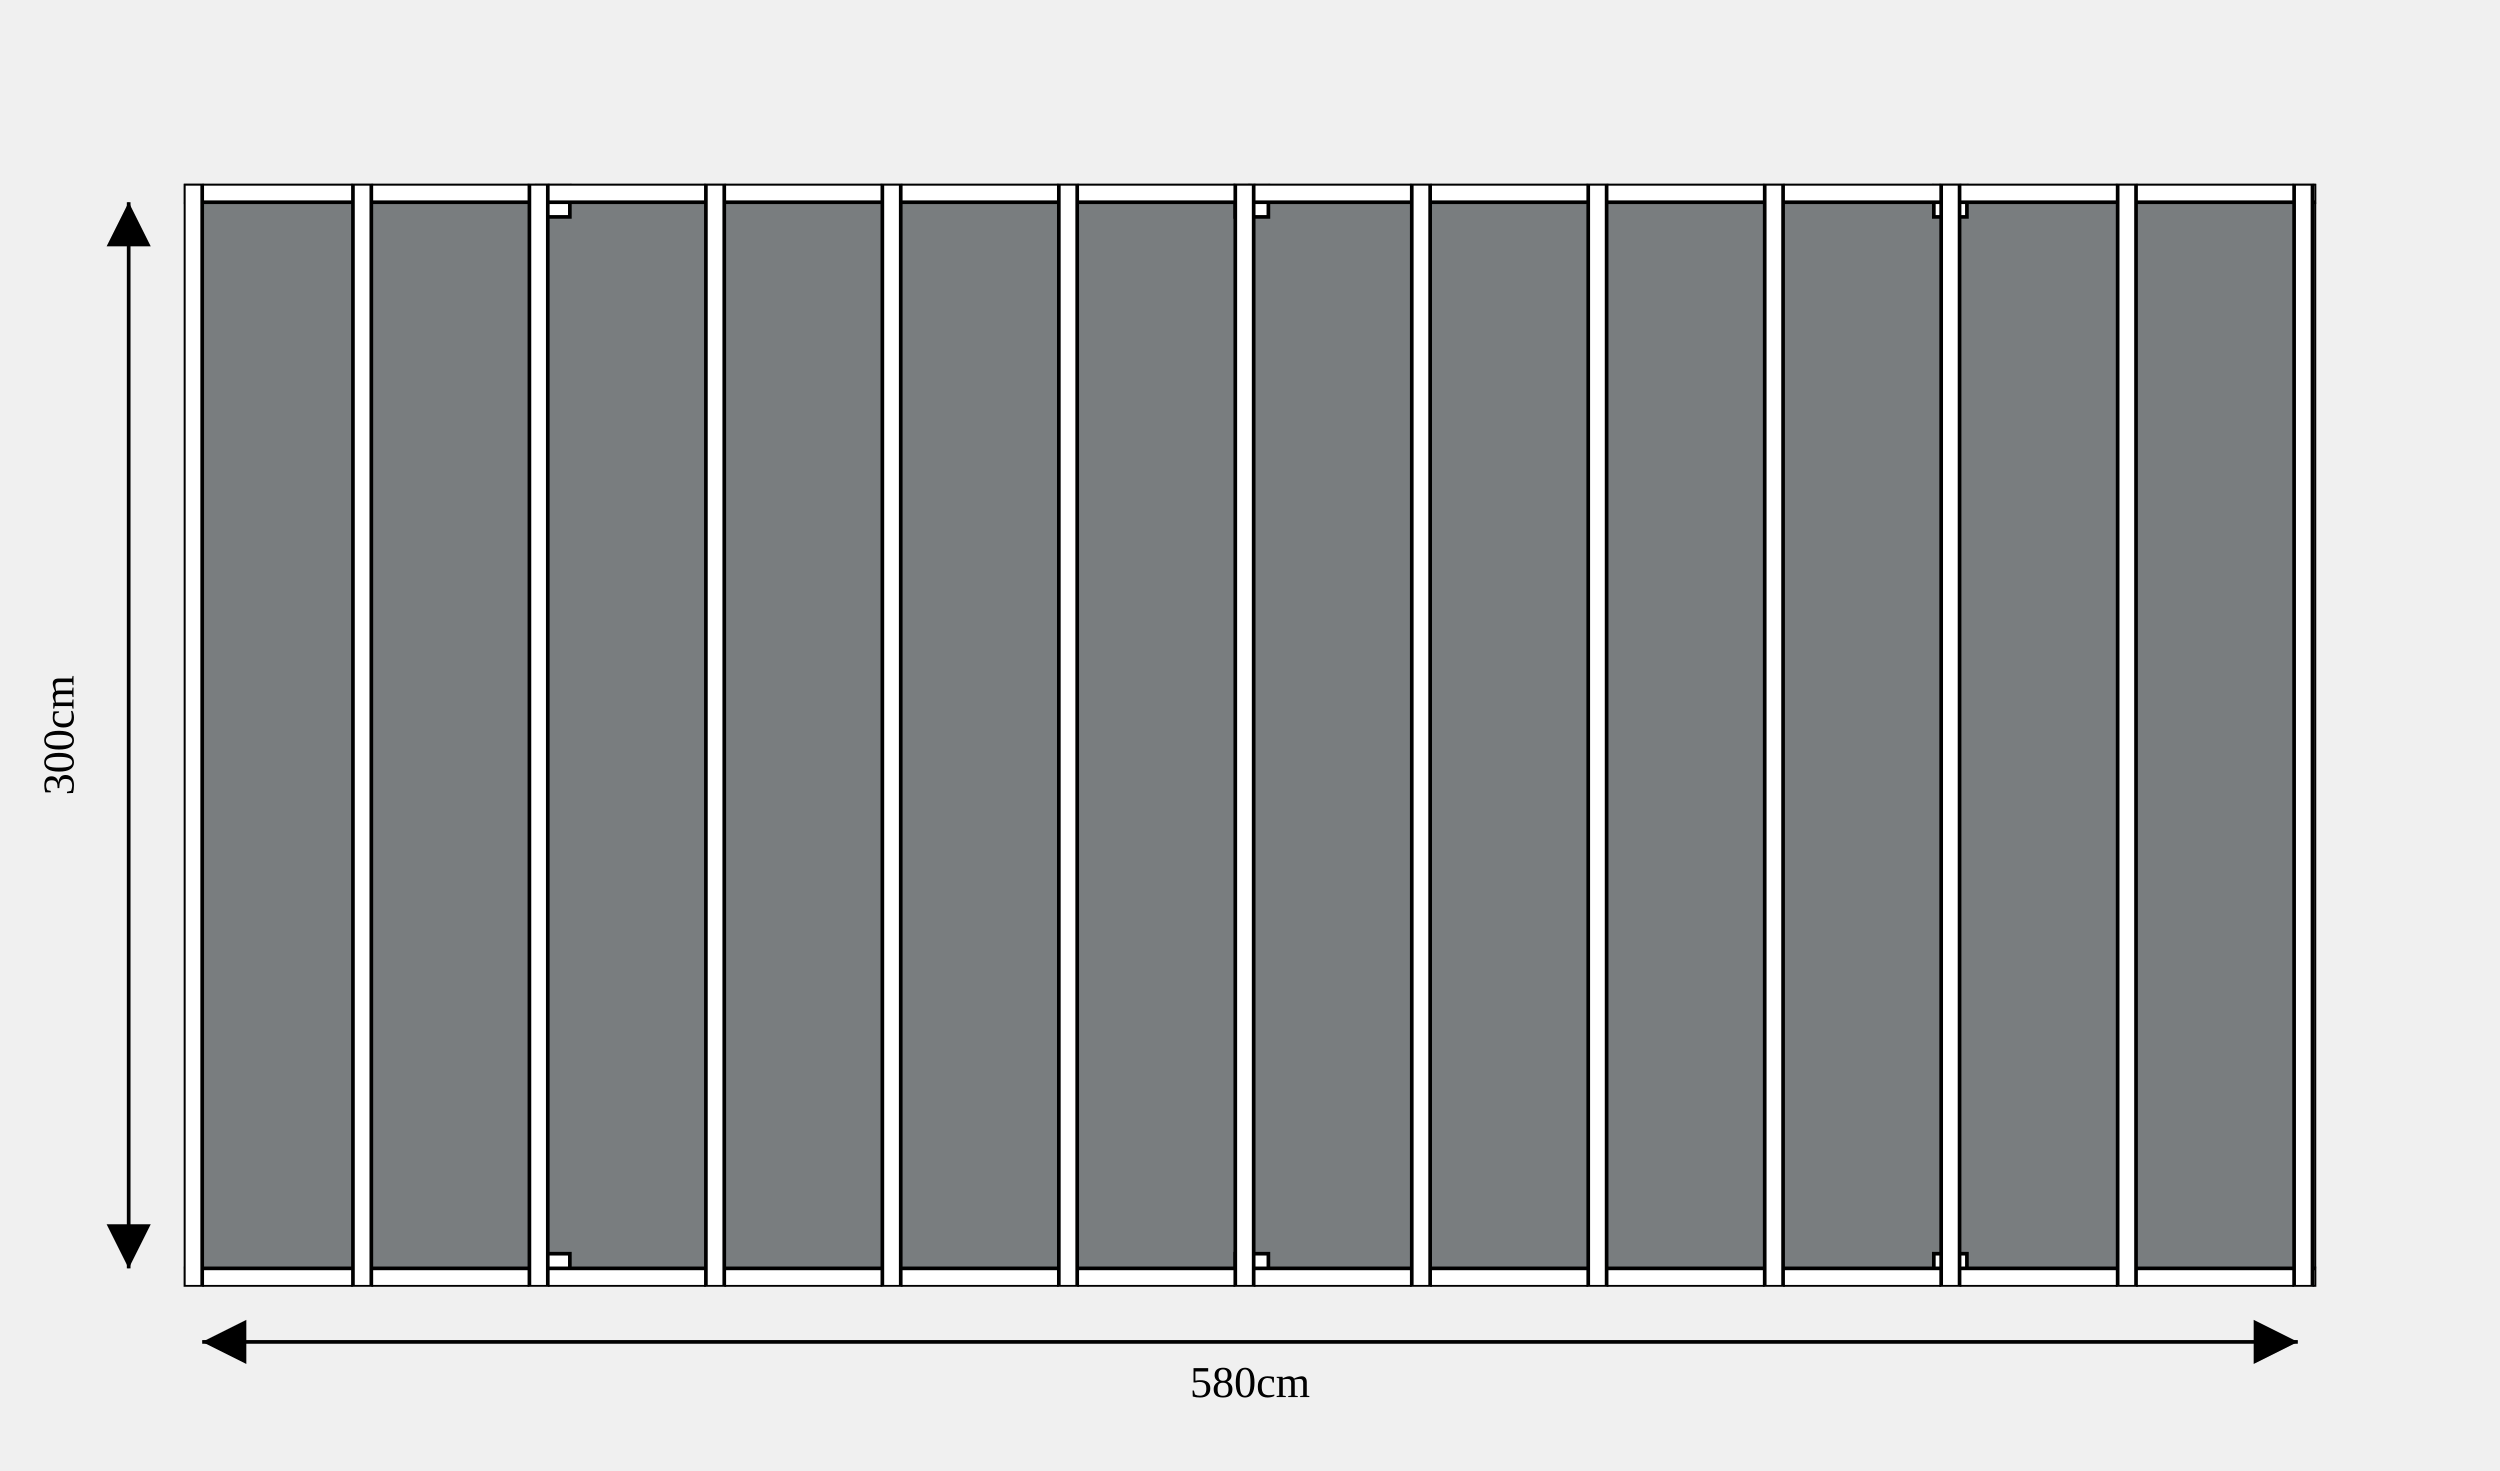
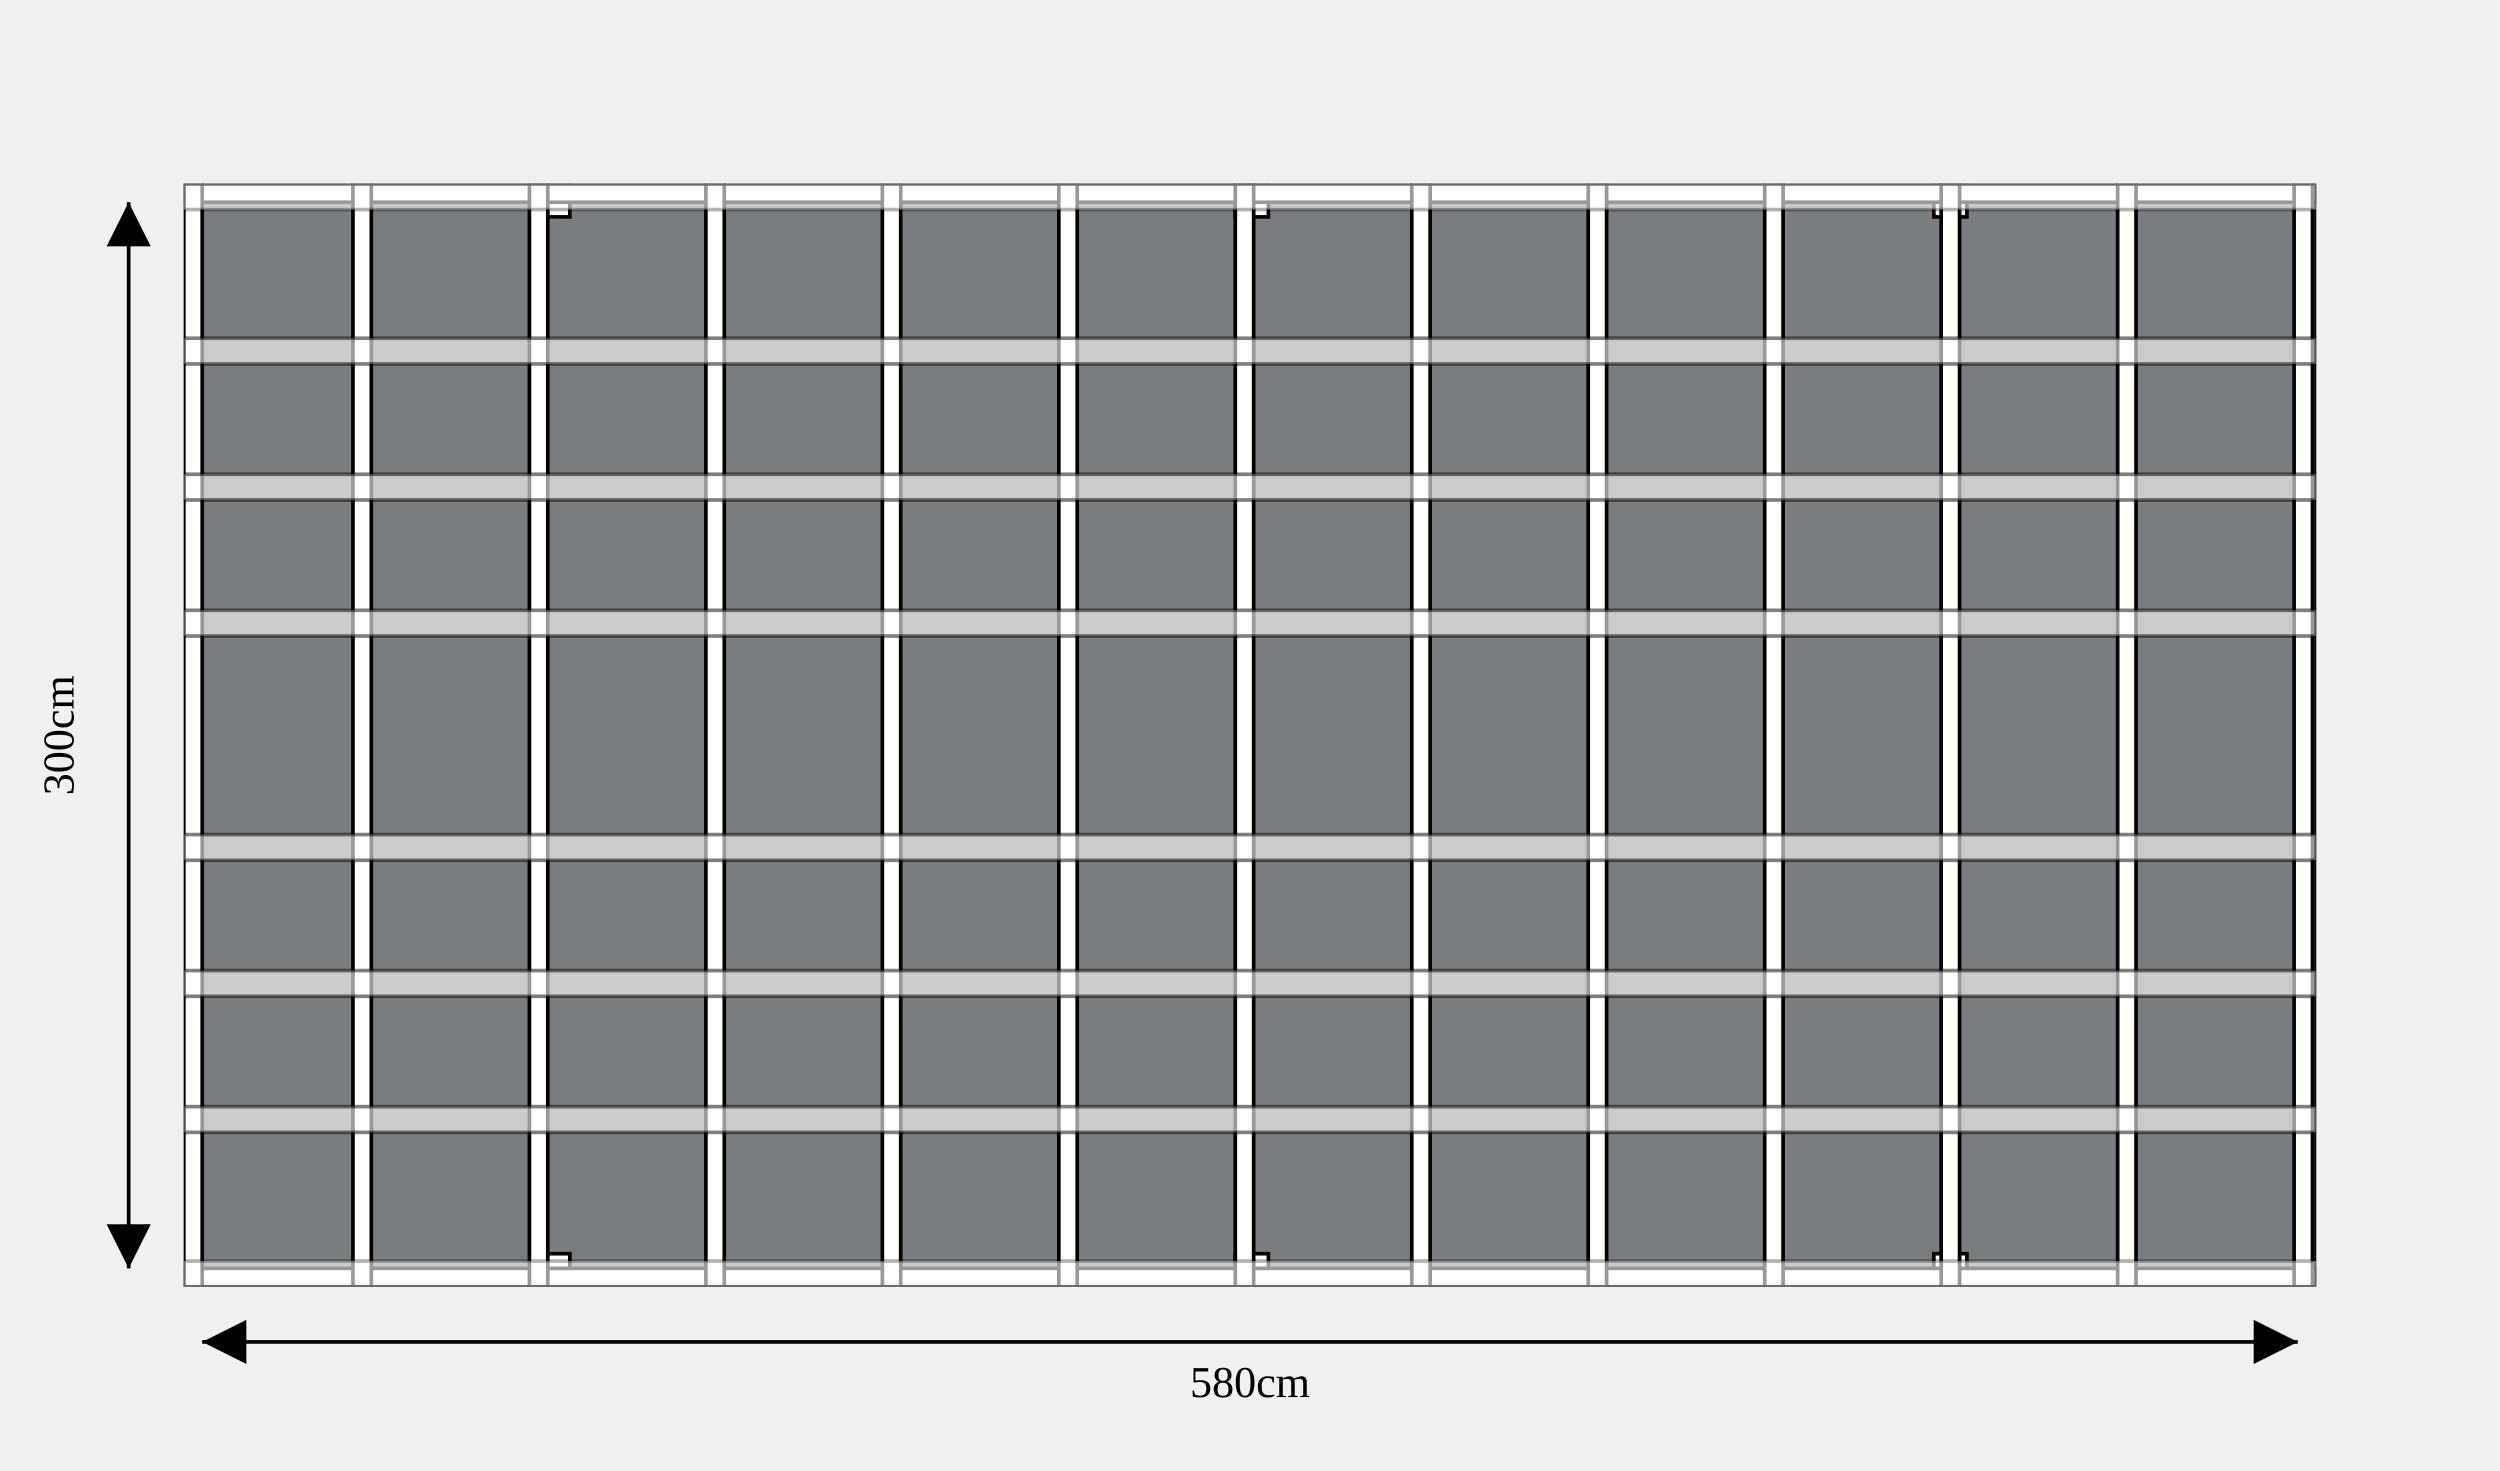
<svg xmlns="http://www.w3.org/2000/svg" version="1.1" height="400" width="680" viewBox="0 0 680 400" preserveAspectRatio="xMinYMin">
  <defs>
    <marker id="beginArrow" markerWidth="12" markerHeight="12" refX="0" refY="6" orient="auto">
      <path d="M0,6 L12,0 L12,12 L0,6" style="fill: #000000;" />
    </marker>
    <marker id="endArrow" markerWidth="12" markerHeight="12" refX="12" refY="6" orient="auto">
      <path d="M0,0 L12,6 L0,12 L0,0 " style="fill: #000000;" />
    </marker>
  </defs>
  <line x1="35" y1="55" x2="35" y2="345" style="stroke: #000000;  marker-start: url(#beginArrow);  marker-end: url(#endArrow);" />
  <line x1="55" y1="365" x2="625" y2="365" style="stroke: #000000;  marker-start: url(#beginArrow);  marker-end: url(#endArrow);" />
  <text style="text-anchor: middle" transform="translate(20,200) rotate(-90)"> 300cm </text>
  <text style="text-anchor: middle" x="340" y="380">580cm </text>
  <svg x="50" y="50" width="580" height="300">
    <rect x="0" y="0" height="300" width="580" style="stroke:#000000; fill:#797D7F" />
    <rect x="96" y="0" height="9" width="9" style="stroke:#000000; fill:#ffffff" />
    <rect x="286" y="0" height="9" width="9" style="stroke:#000000; fill:#ffffff" />
    <rect x="476" y="0" height="9" width="9" style="stroke:#000000; fill:#ffffff" />
    <rect x="96" y="291" height="9" width="9" style="stroke:#000000; fill:#ffffff" />
    <rect x="286" y="291" height="9" width="9" style="stroke:#000000; fill:#ffffff" />
    <rect x="476" y="291" height="9" width="9" style="stroke:#000000; fill:#ffffff" />
    <rect x="0" y="0" height="5" width="290" style="stroke:#000000; fill:#ffffff" />
    <rect x="290" y="0" height="5" width="290" style="stroke:#000000; fill:#ffffff" />
    <rect x="0" y="295" height="5" width="290" style="stroke:#000000; fill:#ffffff" />
    <rect x="290" y="295" height="5" width="290" style="stroke:#000000; fill:#ffffff" />
    <rect x="0" y="0" height="300" width="5" style="stroke:#000000; fill:#ffffff" />
    <rect x="46" y="0" height="300" width="5" style="stroke:#000000; fill:#ffffff" />
    <rect x="94" y="0" height="300" width="5" style="stroke:#000000; fill:#ffffff" />
    <rect x="142" y="0" height="300" width="5" style="stroke:#000000; fill:#ffffff" />
    <rect x="190" y="0" height="300" width="5" style="stroke:#000000; fill:#ffffff" />
    <rect x="238" y="0" height="300" width="5" style="stroke:#000000; fill:#ffffff" />
    <rect x="286" y="0" height="300" width="5" style="stroke:#000000; fill:#ffffff" />
    <rect x="334" y="0" height="300" width="5" style="stroke:#000000; fill:#ffffff" />
    <rect x="382" y="0" height="300" width="5" style="stroke:#000000; fill:#ffffff" />
    <rect x="430" y="0" height="300" width="5" style="stroke:#000000; fill:#ffffff" />
    <rect x="478" y="0" height="300" width="5" style="stroke:#000000; fill:#ffffff" />
    <rect x="526" y="0" height="300" width="5" style="stroke:#000000; fill:#ffffff" />
    <rect x="574" y="0" height="300" width="5" style="stroke:#000000; fill:#ffffff" />
+     <rect x="0" y="0" height="7" width="580" style="stroke:#000000; fill:#ffffff" fill-opacity="0.6" stroke-opacity="0.3" />
+     <rect x="0" y="42" height="7" width="580" style="stroke:#000000; fill:#ffffff" fill-opacity="0.6" stroke-opacity="0.5" />
+     <rect x="0" y="79" height="7" width="580" style="stroke:#000000; fill:#ffffff" fill-opacity="0.6" stroke-opacity="0.5" />
+     <rect x="0" y="116" height="7" width="580" style="stroke:#000000; fill:#ffffff" fill-opacity="0.6" stroke-opacity="0.5" />
+     <rect x="0" y="177" height="7" width="580" style="stroke:#000000; fill:#ffffff" fill-opacity="0.6" stroke-opacity="0.5" />
+     <rect x="0" y="214" height="7" width="580" style="stroke:#000000; fill:#ffffff" fill-opacity="0.6" stroke-opacity="0.5" />
+     <rect x="0" y="251" height="7" width="580" style="stroke:#000000; fill:#ffffff" fill-opacity="0.6" stroke-opacity="0.5" />
+     <rect x="0" y="293" height="7" width="580" style="stroke:#000000; fill:#ffffff" fill-opacity="0.6" stroke-opacity="0.3" />
  </svg>
</svg>
